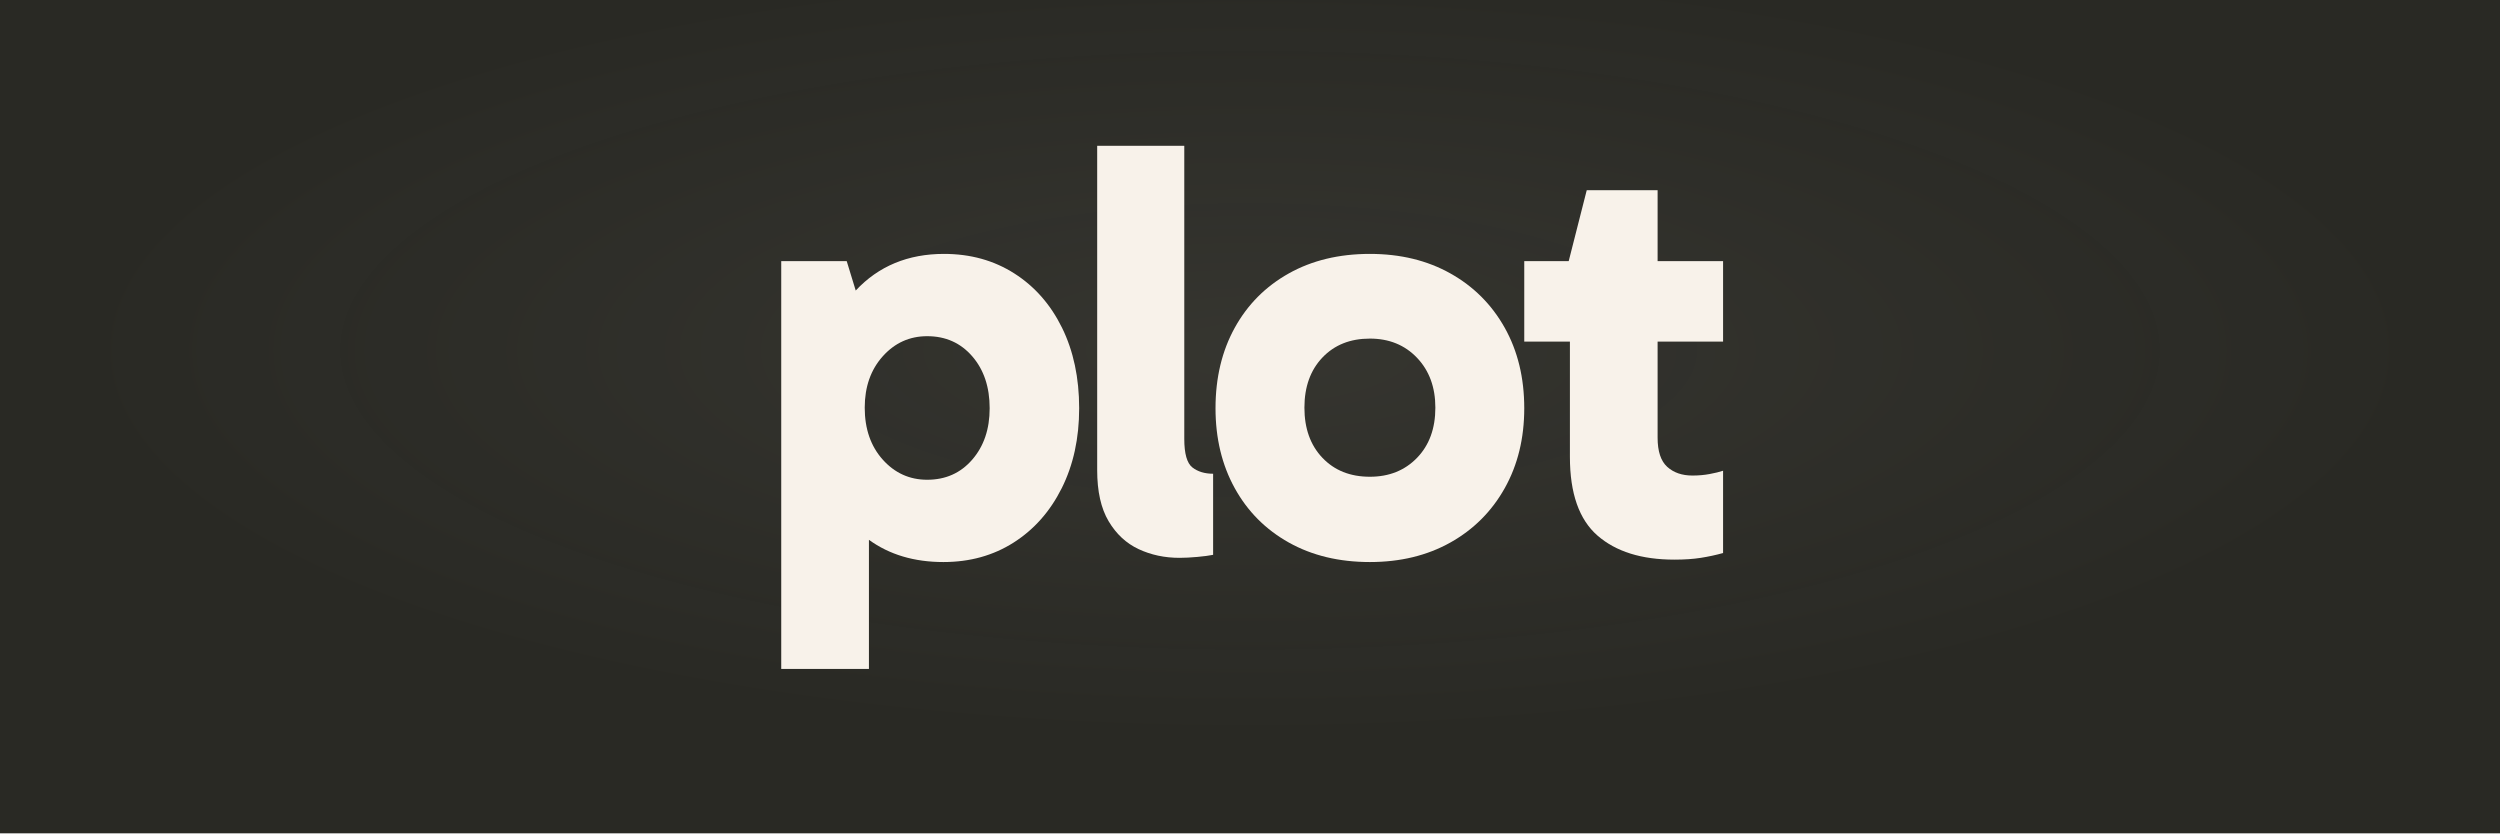
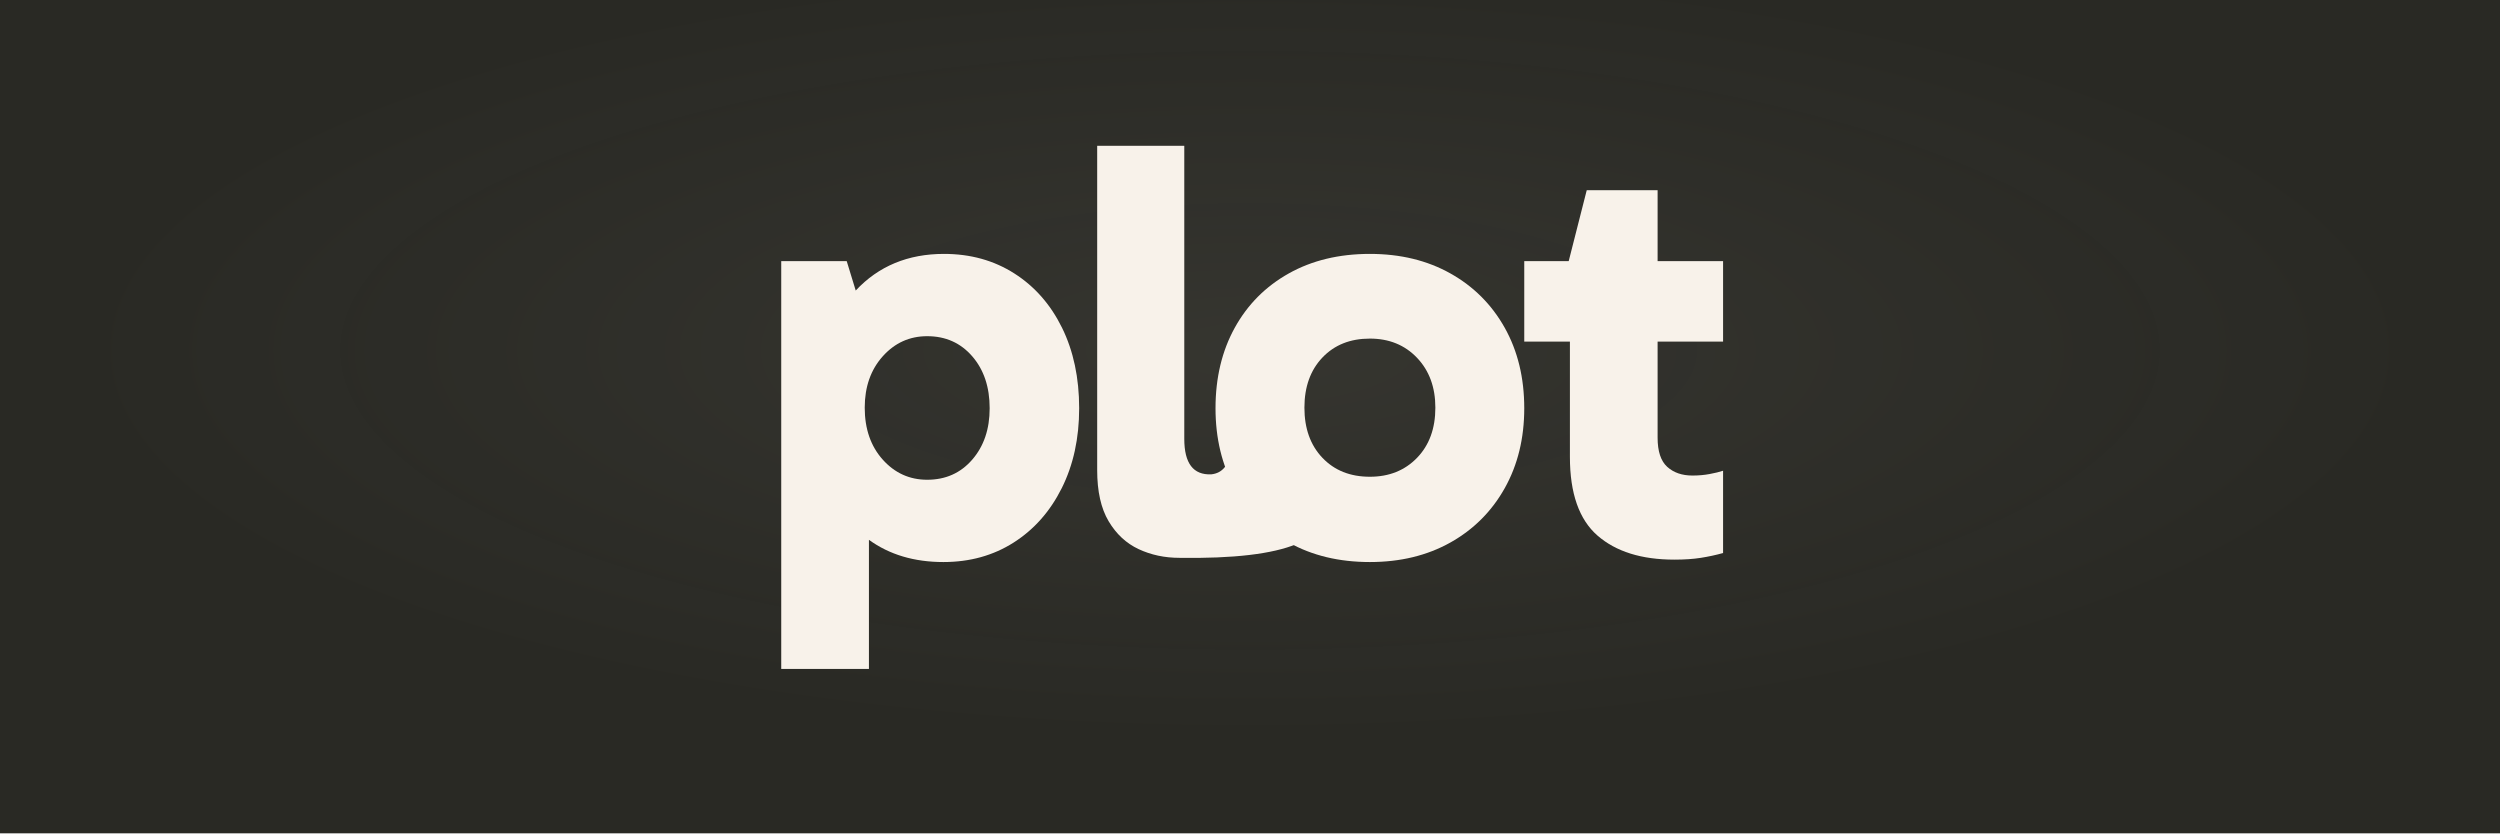
<svg xmlns="http://www.w3.org/2000/svg" width="1500" height="500" viewBox="0 0 1500 500">
  <defs>
    <filter id="grain">
      <feTurbulence type="fractalNoise" baseFrequency="0.9" numOctaves="4" stitchTiles="stitch" />
      <feColorMatrix type="saturate" values="0" />
    </filter>
    <radialGradient id="glow" cx="50%" cy="42%" r="65%">
      <stop offset="0%" stop-color="#f8f2ea" stop-opacity="0.06" />
      <stop offset="72%" stop-color="#f8f2ea" stop-opacity="0" />
    </radialGradient>
  </defs>
  <rect width="1500" height="500" fill="#292924" />
  <rect width="1500" height="500" fill="url(#glow)" />
  <g transform="translate(450.0,332.9) scale(0.3604)" fill="#f8f2ea">
    <path d="M52 190V-489H161L176 -440Q233 -501 323 -501Q389 -501 440.0 -468.5Q491 -436 519.5 -378.0Q548 -320 548 -244Q548 -169 519.0 -111.0Q490 -53 439.0 -20.5Q388 12 322 12Q249 12 198 -25V190ZM295 -125Q341 -125 370.0 -158.5Q399 -192 399 -244Q399 -297 370.0 -330.5Q341 -364 295 -364Q251 -364 221.0 -330.5Q191 -297 191 -245Q191 -192 221.0 -158.5Q251 -125 295 -125Z" />
-     <path d="M715.0 5Q678.0 5 647.0 -9.5Q616.0 -24 597.0 -56.0Q578.0 -88 578.0 -141V-681H723.0V-193Q723.0 -156 736.5 -145.5Q750.0 -135 771.0 -135V0Q761.0 2 744.5 3.5Q728.0 5 715.0 5Z" />
+     <path d="M715.0 5Q678.0 5 647.0 -9.5Q616.0 -24 597.0 -56.0Q578.0 -88 578.0 -141V-681H723.0V-193Q723 -132 768 -134Q796 -137 801 -175L880 -80L910 -18Q850 7 715 5Z" />
    <path d="M1032.0 12Q955.0 12 897.0 -20.5Q839.0 -53 807.0 -111.0Q775.0 -169 775.0 -244Q775.0 -320 807.0 -378.0Q839.0 -436 897.0 -468.5Q955.0 -501 1032.0 -501Q1108.0 -501 1166.0 -468.5Q1224.0 -436 1256.5 -378.0Q1289.0 -320 1289.0 -244Q1289.0 -169 1256.5 -111.0Q1224.0 -53 1166.0 -20.5Q1108.0 12 1032.0 12ZM1032.0 -130Q1080.0 -130 1110.5 -161.5Q1141.0 -193 1141.0 -245Q1141.0 -296 1110.5 -328.0Q1080.0 -360 1032.0 -360Q983.0 -360 953.0 -328.5Q923.0 -297 923.0 -245Q923.0 -193 953.0 -161.5Q983.0 -130 1032.0 -130Z" />
    <path d="M1539.0 8Q1457.0 8 1411.0 -32.0Q1365.0 -72 1365.0 -163V-355H1289.0V-489H1363.0L1393.0 -607H1511.0V-489H1620.0V-355H1511.0V-195Q1511.0 -161 1527.0 -146.5Q1543.0 -132 1569.0 -132Q1584.0 -132 1597.5 -134.5Q1611.0 -137 1620.0 -140V-3Q1602.0 2 1583.0 5.0Q1564.0 8 1539.0 8Z" />
  </g>
  <rect width="1500" height="500" fill="url(#grain)" opacity="0.04" />
</svg>
